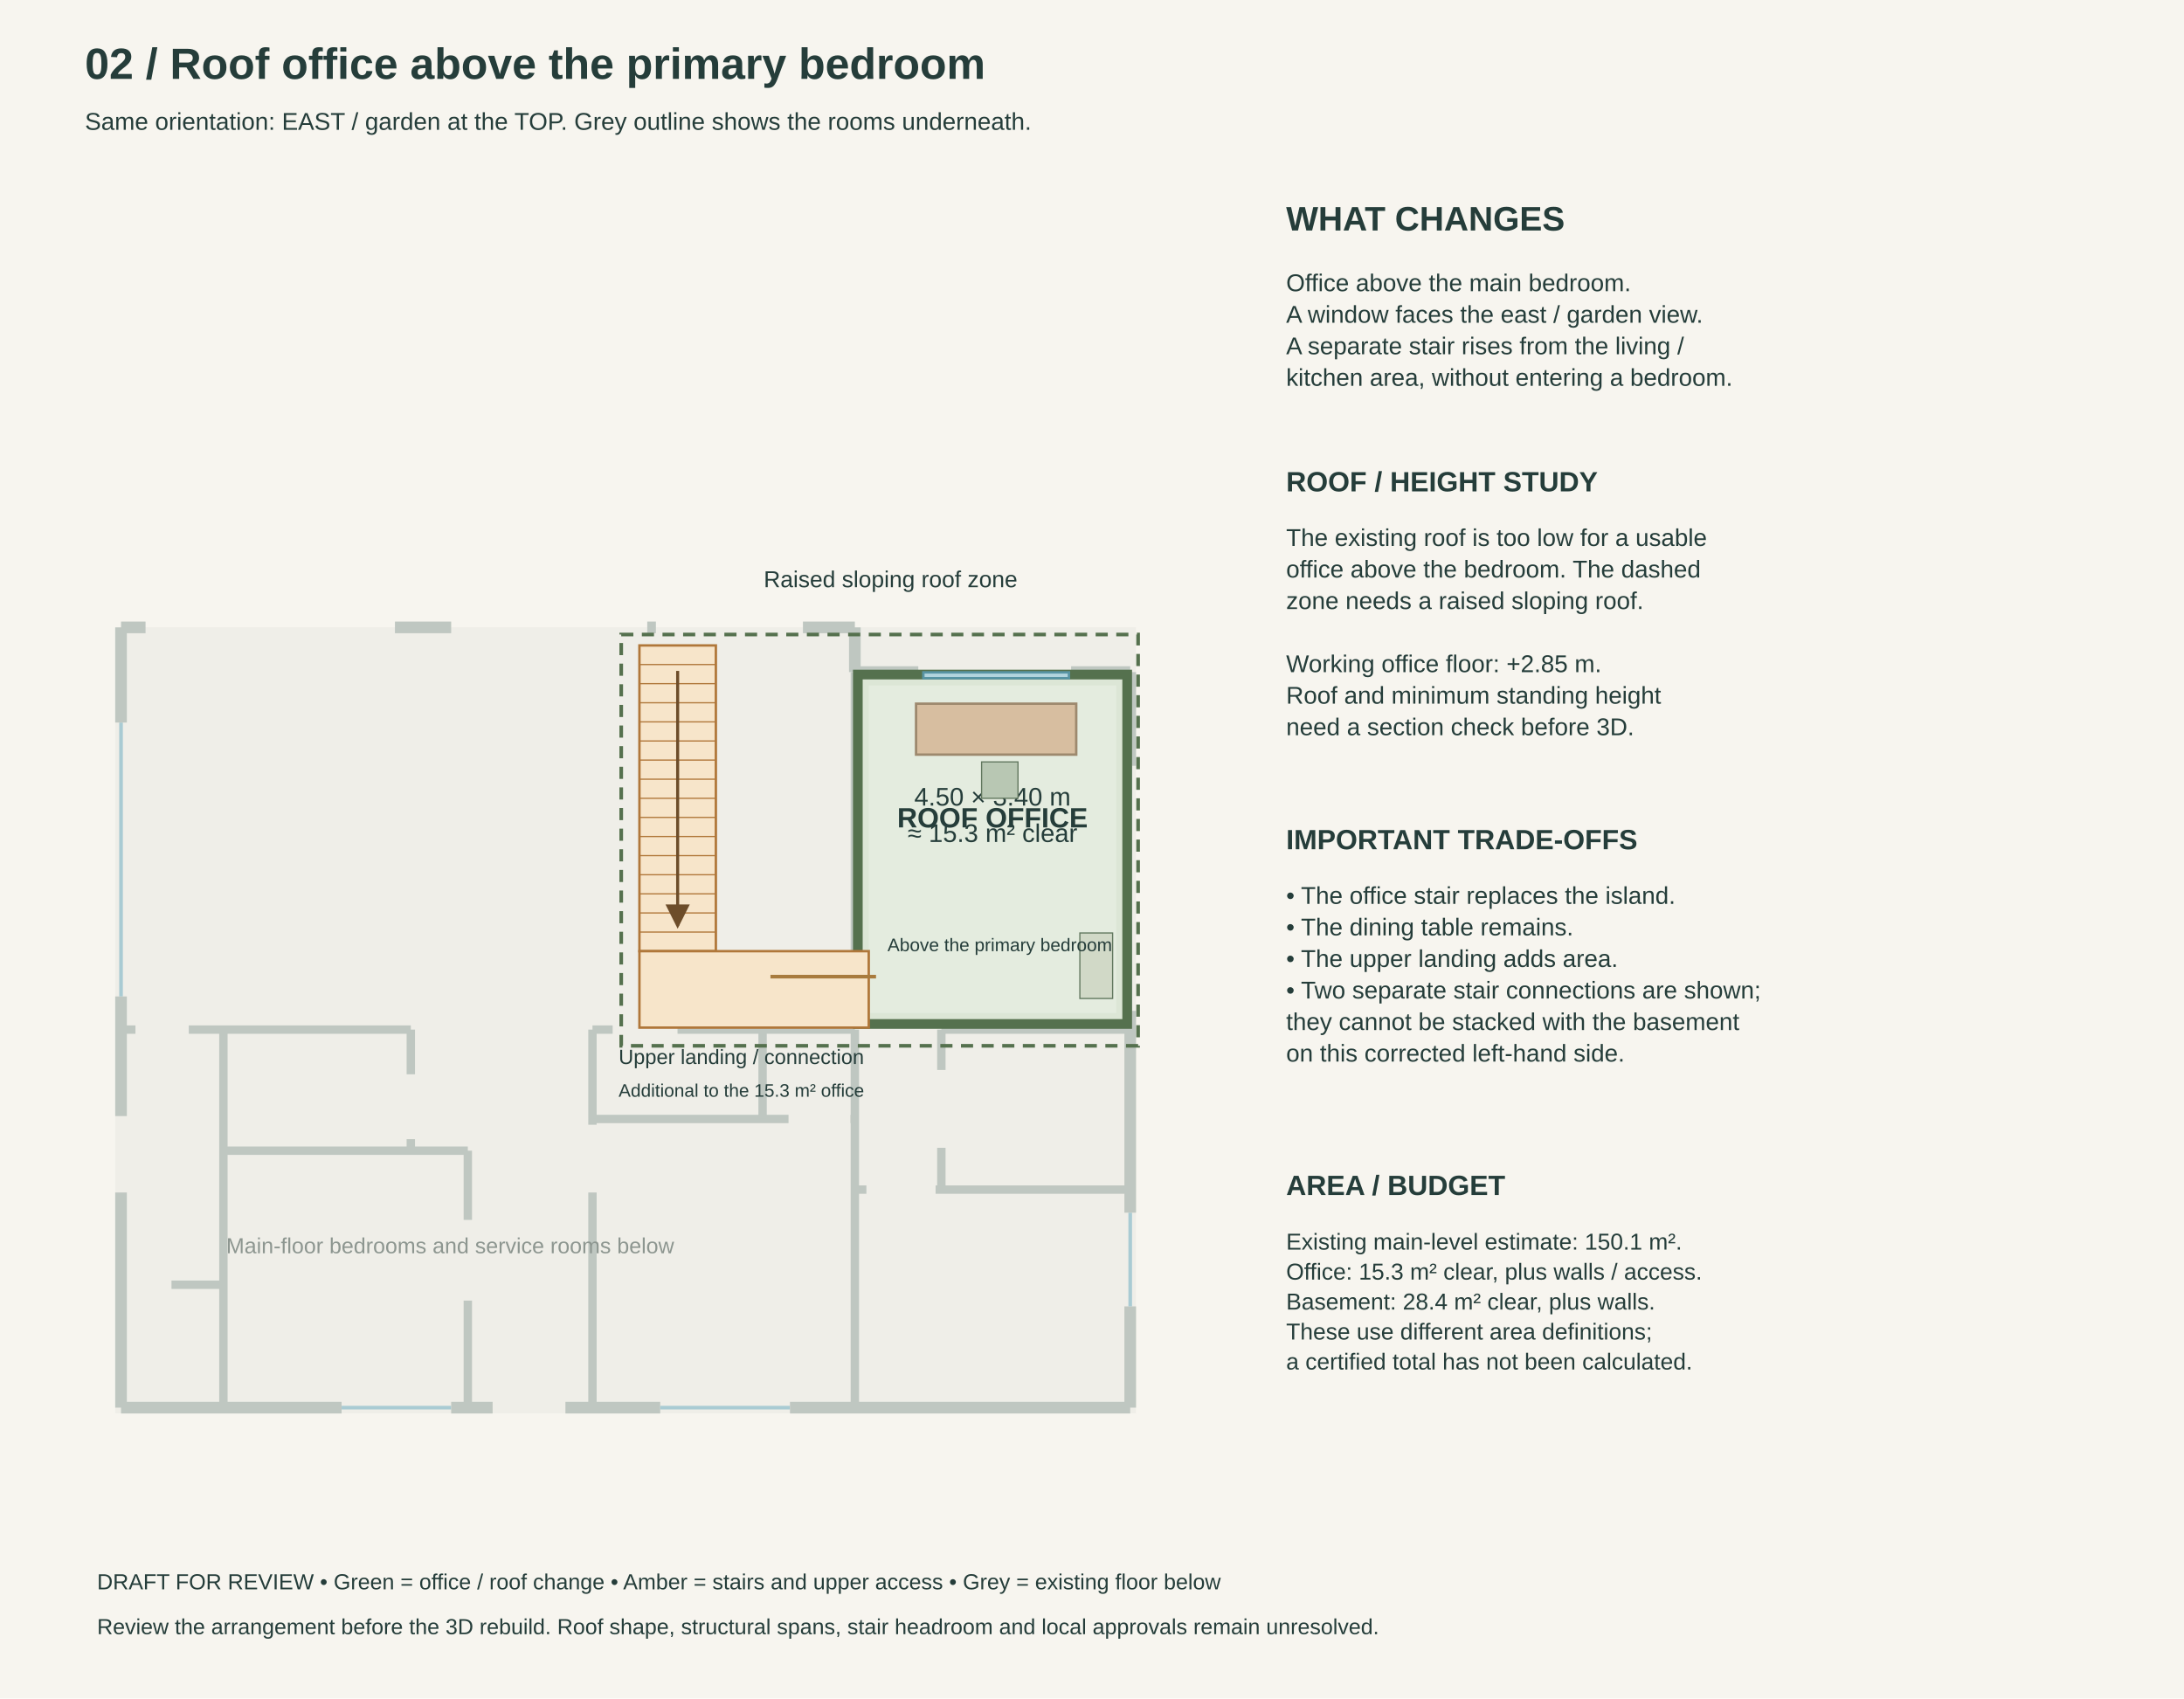
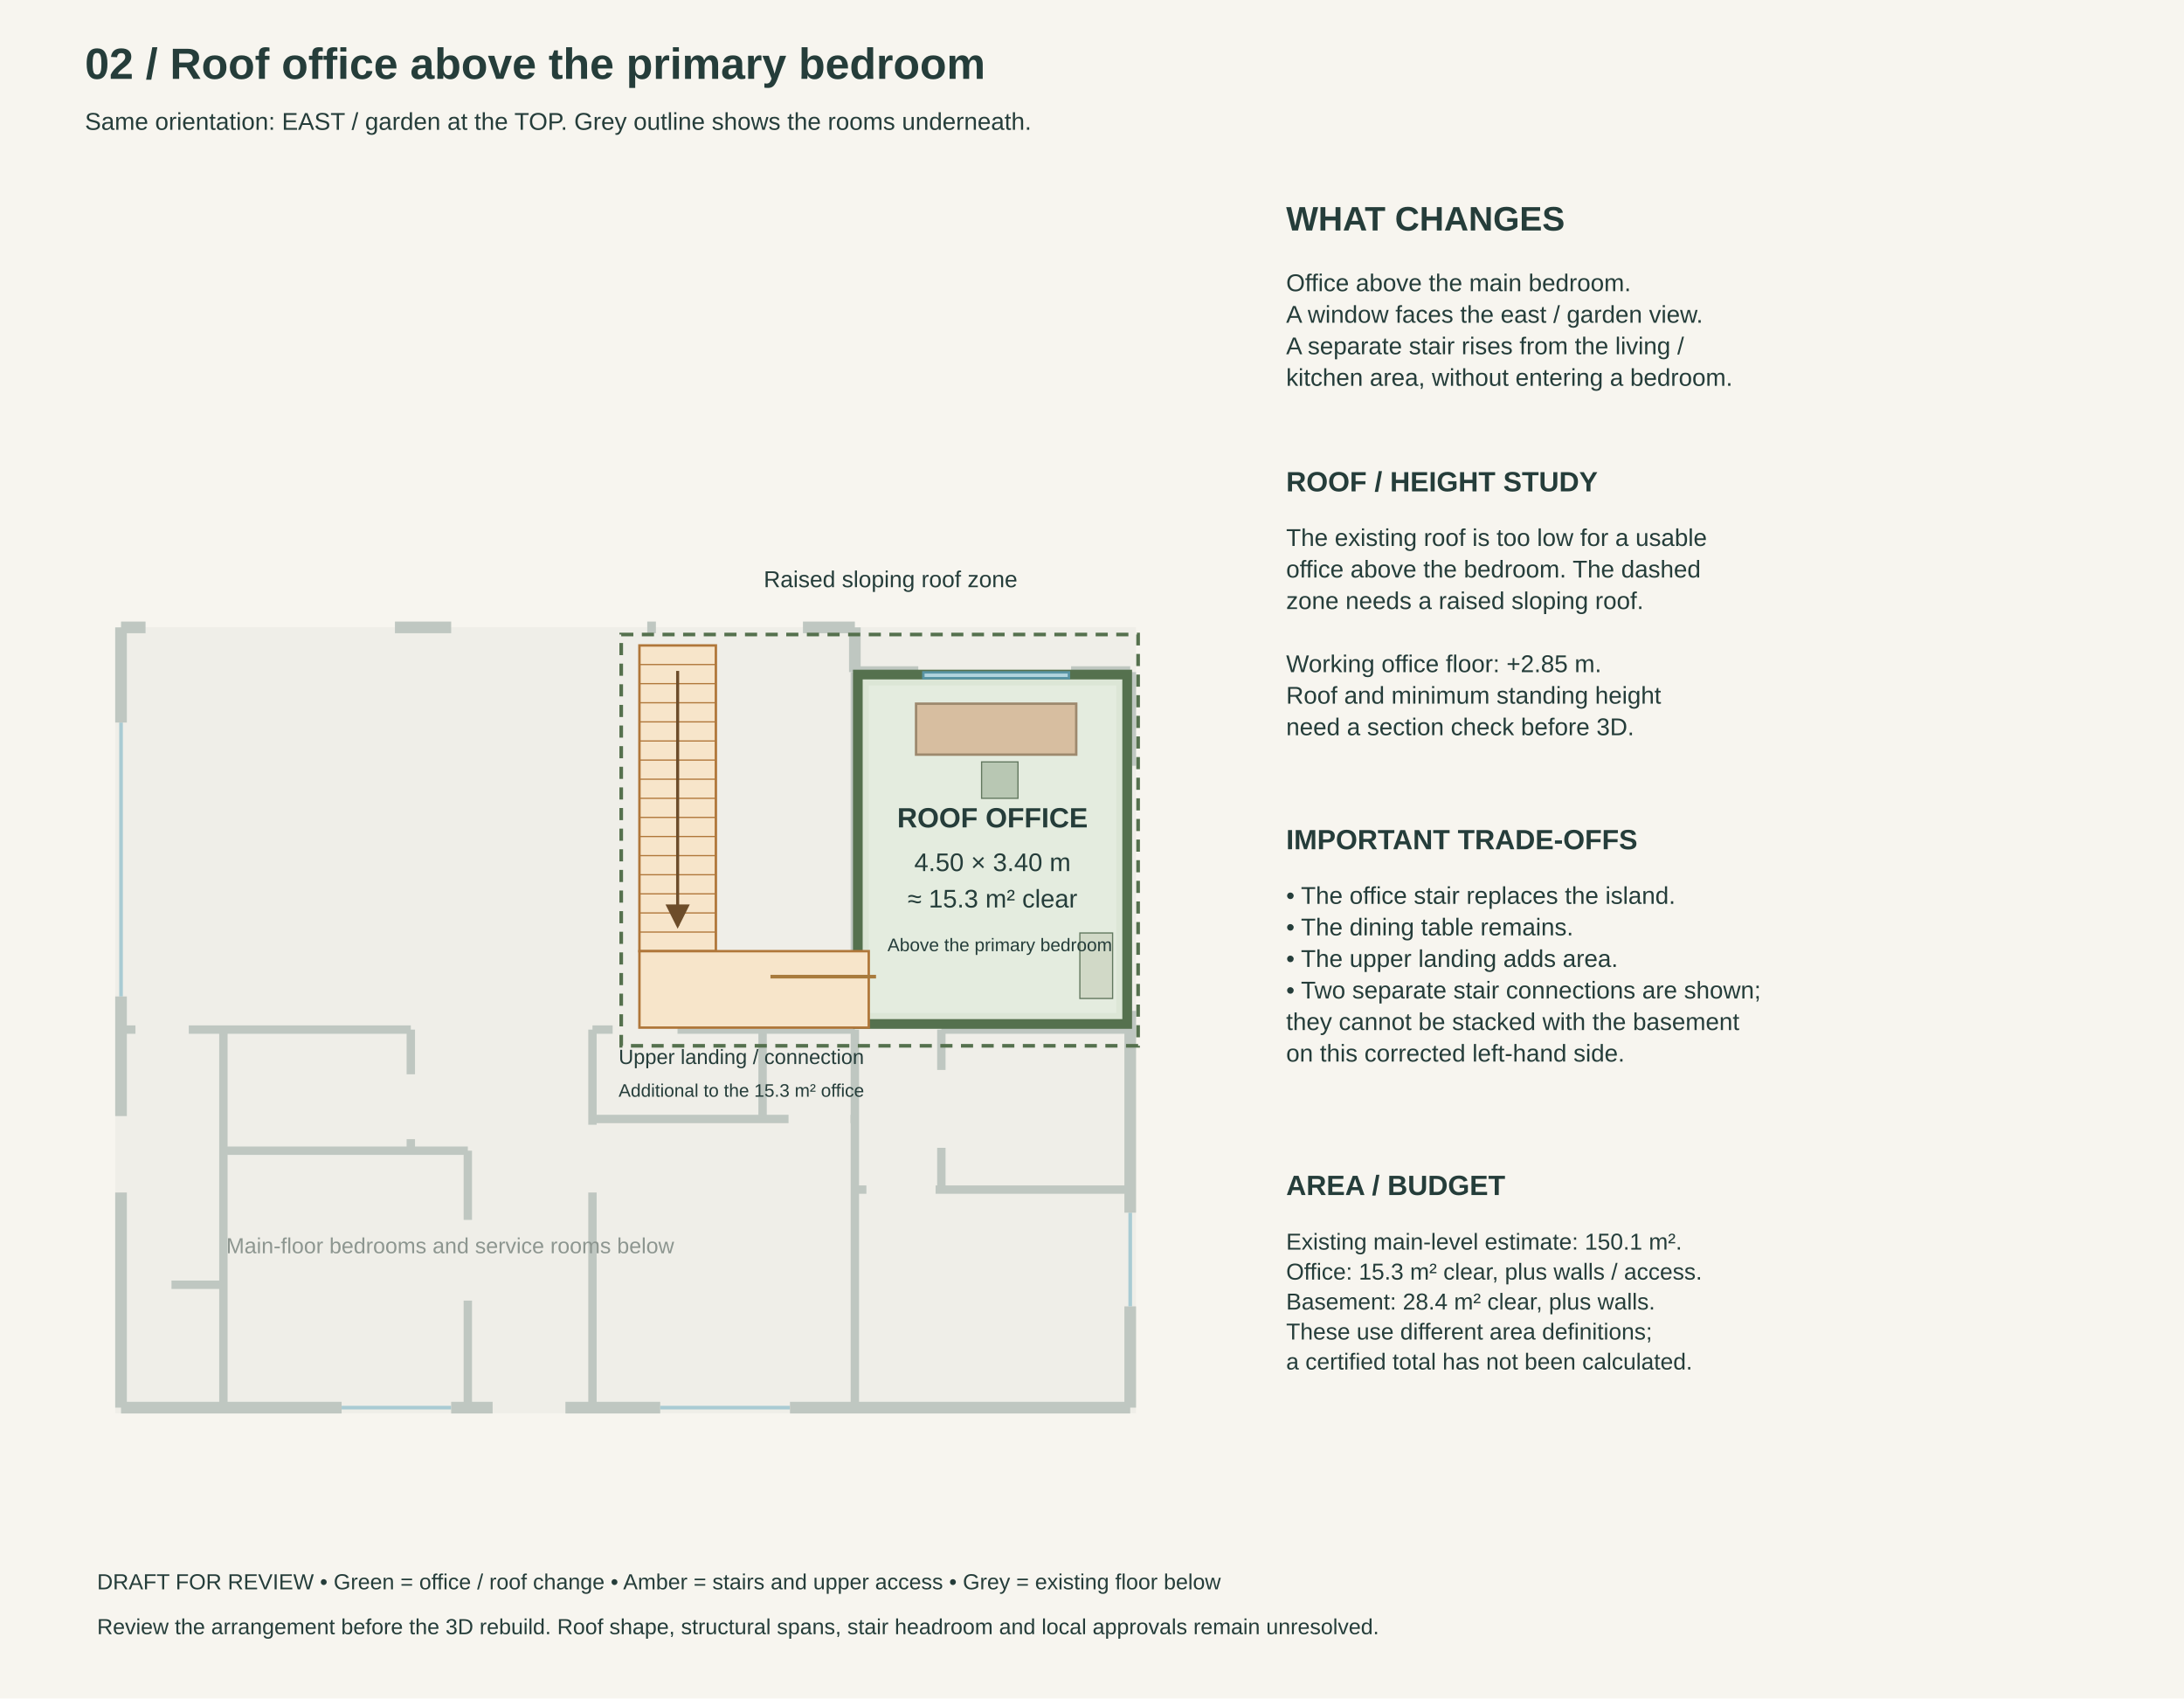
<svg xmlns="http://www.w3.org/2000/svg" width="1800" height="1400" viewBox="0 0 1800 1400">
  <defs>
    <marker id="arrow" markerWidth="8" markerHeight="8" refX="7" refY="4" orient="auto">
      <path d="M0 0 L8 4 L0 8Z" fill="#6d4d2a" />
    </marker>
  </defs>
  <g font-family="Arial, sans-serif">
    <rect x="0" y="0" width="1800" height="1400" fill="#f7f5ef" stroke="none" stroke-width="1" stroke-dasharray="" />
    <text x="70" y="65.0" text-anchor="start" font-size="36" font-weight="700" fill="#253d3a">02  /  Roof office above the primary bedroom</text>
    <text x="70" y="107.0" text-anchor="start" font-size="20" font-weight="400" fill="#253d3a">Same orientation: EAST / garden at the TOP. Grey outline shows the rooms underneath.</text>
    <rect x="95" y="517.0" width="841.2" height="648.0" fill="#efeee8" stroke="none" stroke-width="1" stroke-dasharray="" />
    <line x1="99.753" y1="1160.247" x2="281.548" y2="1160.247" stroke="#bfc7c1" stroke-width="9.6" stroke-dasharray="" />
    <line x1="281.548" y1="1160.247" x2="371.851" y2="1160.247" stroke="#a9cbd3" stroke-width="3" stroke-dasharray="" />
    <line x1="371.851" y1="1160.247" x2="406.014" y2="1160.247" stroke="#bfc7c1" stroke-width="9.6" stroke-dasharray="" />
    <line x1="466.014" y1="1160.247" x2="544.141" y2="1160.247" stroke="#bfc7c1" stroke-width="9.6" stroke-dasharray="" />
    <line x1="544.141" y1="1160.247" x2="651.079" y2="1160.247" stroke="#a9cbd3" stroke-width="3" stroke-dasharray="" />
    <line x1="651.079" y1="1160.247" x2="931.495" y2="1160.247" stroke="#bfc7c1" stroke-width="9.6" stroke-dasharray="" />
    <line x1="99.753" y1="1160.247" x2="99.753" y2="982.91" stroke="#bfc7c1" stroke-width="9.6" stroke-dasharray="" />
    <line x1="99.753" y1="919.935" x2="99.753" y2="821.314" stroke="#bfc7c1" stroke-width="9.6" stroke-dasharray="" />
    <line x1="99.753" y1="821.314" x2="99.753" y2="595.556" stroke="#a9cbd3" stroke-width="3" stroke-dasharray="" />
    <line x1="99.753" y1="595.556" x2="99.753" y2="517.134" stroke="#bfc7c1" stroke-width="9.6" stroke-dasharray="" />
    <line x1="931.495" y1="1160.247" x2="931.495" y2="1076.778" stroke="#bfc7c1" stroke-width="9.6" stroke-dasharray="" />
    <line x1="931.495" y1="1076.778" x2="931.495" y2="999.545" stroke="#a9cbd3" stroke-width="3" stroke-dasharray="" />
    <line x1="931.495" y1="999.545" x2="931.495" y2="833.196" stroke="#bfc7c1" stroke-width="9.6" stroke-dasharray="" />
    <line x1="931.495" y1="833.196" x2="931.495" y2="631.202" stroke="#a9cbd3" stroke-width="3" stroke-dasharray="" />
    <line x1="931.495" y1="631.202" x2="931.495" y2="553.969" stroke="#bfc7c1" stroke-width="9.6" stroke-dasharray="" />
    <line x1="99.753" y1="517.134" x2="119.952" y2="517.134" stroke="#bfc7c1" stroke-width="9.6" stroke-dasharray="" />
    <line x1="325.511" y1="517.134" x2="371.851" y2="517.134" stroke="#bfc7c1" stroke-width="9.6" stroke-dasharray="" />
    <line x1="533.447" y1="517.134" x2="540.576" y2="517.134" stroke="#bfc7c1" stroke-width="9.6" stroke-dasharray="" />
    <line x1="661.773" y1="517.134" x2="704.548" y2="517.134" stroke="#bfc7c1" stroke-width="9.6" stroke-dasharray="" />
    <line x1="704.548" y1="553.969" x2="756.829" y2="553.969" stroke="#bfc7c1" stroke-width="9.6" stroke-dasharray="" />
    <line x1="882.779" y1="553.969" x2="931.495" y2="553.969" stroke="#bfc7c1" stroke-width="9.6" stroke-dasharray="" />
    <line x1="704.548" y1="553.969" x2="704.548" y2="517.134" stroke="#bfc7c1" stroke-width="9.6" stroke-dasharray="" />
    <line x1="184.115" y1="1160.247" x2="184.115" y2="848.643" stroke="#bfc7c1" stroke-width="6.9" stroke-dasharray="" />
    <line x1="99.753" y1="1058.955" x2="99.753" y2="1058.955" stroke="#bfc7c1" stroke-width="6.9" stroke-dasharray="" />
    <line x1="141.34" y1="1058.955" x2="184.115" y2="1058.955" stroke="#bfc7c1" stroke-width="6.9" stroke-dasharray="" />
    <line x1="385.567" y1="1160.247" x2="385.567" y2="1072.025" stroke="#bfc7c1" stroke-width="6.9" stroke-dasharray="" />
    <line x1="385.567" y1="1005.486" x2="385.567" y2="948.452" stroke="#bfc7c1" stroke-width="6.9" stroke-dasharray="" />
    <line x1="184.115" y1="948.452" x2="385.567" y2="948.452" stroke="#bfc7c1" stroke-width="6.9" stroke-dasharray="" />
    <line x1="338.582" y1="948.452" x2="338.582" y2="938.946" stroke="#bfc7c1" stroke-width="6.9" stroke-dasharray="" />
    <line x1="338.582" y1="885.477" x2="338.582" y2="848.643" stroke="#bfc7c1" stroke-width="6.9" stroke-dasharray="" />
    <line x1="99.753" y1="848.643" x2="111.635" y2="848.643" stroke="#bfc7c1" stroke-width="6.9" stroke-dasharray="" />
    <line x1="155.598" y1="848.643" x2="338.582" y2="848.643" stroke="#bfc7c1" stroke-width="6.9" stroke-dasharray="" />
    <line x1="488.295" y1="1160.247" x2="488.295" y2="982.91" stroke="#bfc7c1" stroke-width="6.9" stroke-dasharray="" />
    <line x1="488.295" y1="927.064" x2="488.295" y2="922.312" stroke="#bfc7c1" stroke-width="6.9" stroke-dasharray="" />
    <line x1="488.295" y1="922.312" x2="649.891" y2="922.312" stroke="#bfc7c1" stroke-width="6.9" stroke-dasharray="" />
    <line x1="700.984" y1="922.312" x2="704.548" y2="922.312" stroke="#bfc7c1" stroke-width="6.9" stroke-dasharray="" />
    <line x1="488.295" y1="922.312" x2="488.295" y2="848.643" stroke="#bfc7c1" stroke-width="6.9" stroke-dasharray="" />
    <line x1="488.295" y1="848.643" x2="504.93" y2="848.643" stroke="#bfc7c1" stroke-width="6.9" stroke-dasharray="" />
    <line x1="558.399" y1="848.643" x2="704.548" y2="848.643" stroke="#bfc7c1" stroke-width="6.9" stroke-dasharray="" />
    <line x1="628.503" y1="922.312" x2="628.503" y2="848.643" stroke="#bfc7c1" stroke-width="6.9" stroke-dasharray="" />
    <line x1="704.548" y1="1160.247" x2="704.548" y2="848.643" stroke="#bfc7c1" stroke-width="6.9" stroke-dasharray="" />
    <line x1="704.548" y1="788.045" x2="704.548" y2="553.969" stroke="#bfc7c1" stroke-width="6.9" stroke-dasharray="" />
    <line x1="704.548" y1="980.534" x2="714.054" y2="980.534" stroke="#bfc7c1" stroke-width="6.9" stroke-dasharray="" />
    <line x1="771.088" y1="980.534" x2="931.495" y2="980.534" stroke="#bfc7c1" stroke-width="6.9" stroke-dasharray="" />
    <line x1="775.841" y1="848.643" x2="931.495" y2="848.643" stroke="#bfc7c1" stroke-width="6.9" stroke-dasharray="" />
    <line x1="775.841" y1="980.534" x2="775.841" y2="946.076" stroke="#bfc7c1" stroke-width="6.9" stroke-dasharray="" />
    <line x1="775.841" y1="881.913" x2="775.841" y2="848.643" stroke="#bfc7c1" stroke-width="6.9" stroke-dasharray="" />
    <rect x="707.0" y="556.0" width="222" height="288" fill="#dce6d6" stroke="#55714e" stroke-width="8" stroke-dasharray="" />
    <rect x="716.0" y="565.0" width="204" height="270.0" fill="#e4ecdf" stroke="none" stroke-width="1" stroke-dasharray="" />
    <rect x="761.0" y="554.2" width="120.0" height="4.8" fill="#b2d4de" stroke="#5894a4" stroke-width="2" stroke-dasharray="" />
    <text x="818.0" y="682.0" text-anchor="middle" font-size="23" font-weight="700" fill="#253d3a">ROOF OFFICE</text>
-     <text x="818.0" y="664.0" text-anchor="middle" font-size="21" font-weight="400" fill="#253d3a">4.50 × 3.40 m</text>
-     <text x="818.0" y="694.0" text-anchor="middle" font-size="21" font-weight="400" fill="#253d3a">≈ 15.3 m² clear</text>
+     <text x="818.0" y="718.0" text-anchor="middle" font-size="21" font-weight="400" fill="#253d3a">4.50 × 3.40 m</text>
+     <text x="818.0" y="748.0" text-anchor="middle" font-size="21" font-weight="400" fill="#253d3a">≈ 15.3 m² clear</text>
    <rect x="755.0" y="580.0" width="132" height="42" fill="#d7bea0" stroke="#9d896e" stroke-width="2" stroke-dasharray="" />
    <rect x="809.0" y="628.0" width="30.0" height="30.0" fill="#b8c7b3" stroke="#61775e" stroke-width="1" stroke-dasharray="" />
    <rect x="890.0" y="769.0" width="27" height="54" fill="#d1d9c7" stroke="#61775e" stroke-width="1" stroke-dasharray="" />
    <text x="824.0" y="784.0" text-anchor="middle" font-size="15" font-weight="400" fill="#253d3a">Above the primary bedroom</text>
    <rect x="527.0" y="532.0" width="63" height="252.0" fill="#f7e5ca" stroke="#b0773a" stroke-width="2" stroke-dasharray="" />
    <line x1="527.0" y1="547.75" x2="590.0" y2="547.75" stroke="#b0773a" stroke-width="1" stroke-dasharray="" />
    <line x1="527.0" y1="563.5" x2="590.0" y2="563.5" stroke="#b0773a" stroke-width="1" stroke-dasharray="" />
    <line x1="527.0" y1="579.25" x2="590.0" y2="579.25" stroke="#b0773a" stroke-width="1" stroke-dasharray="" />
    <line x1="527.0" y1="595.0" x2="590.0" y2="595.0" stroke="#b0773a" stroke-width="1" stroke-dasharray="" />
    <line x1="527.0" y1="610.75" x2="590.0" y2="610.75" stroke="#b0773a" stroke-width="1" stroke-dasharray="" />
    <line x1="527.0" y1="626.5" x2="590.0" y2="626.5" stroke="#b0773a" stroke-width="1" stroke-dasharray="" />
    <line x1="527.0" y1="642.25" x2="590.0" y2="642.25" stroke="#b0773a" stroke-width="1" stroke-dasharray="" />
    <line x1="527.0" y1="658.0" x2="590.0" y2="658.0" stroke="#b0773a" stroke-width="1" stroke-dasharray="" />
    <line x1="527.0" y1="673.75" x2="590.0" y2="673.75" stroke="#b0773a" stroke-width="1" stroke-dasharray="" />
    <line x1="527.0" y1="689.5" x2="590.0" y2="689.5" stroke="#b0773a" stroke-width="1" stroke-dasharray="" />
    <line x1="527.0" y1="705.25" x2="590.0" y2="705.25" stroke="#b0773a" stroke-width="1" stroke-dasharray="" />
    <line x1="527.0" y1="721" x2="590.0" y2="721" stroke="#b0773a" stroke-width="1" stroke-dasharray="" />
    <line x1="527.0" y1="736.75" x2="590.0" y2="736.75" stroke="#b0773a" stroke-width="1" stroke-dasharray="" />
    <line x1="527.0" y1="752.5" x2="590.0" y2="752.5" stroke="#b0773a" stroke-width="1" stroke-dasharray="" />
    <line x1="527.0" y1="768.25" x2="590.0" y2="768.25" stroke="#b0773a" stroke-width="1" stroke-dasharray="" />
    <path d="M558.5,553.0 L558.5,763.0" stroke="#6d4d2a" stroke-width="2.5" marker-end="url(#arrow)" />
    <rect x="527.0" y="784.0" width="189" height="63" fill="#f7e5ca" stroke="#b0773a" stroke-width="2" stroke-dasharray="" />
    <text x="611.0" y="877.0" text-anchor="middle" font-size="17" font-weight="400" fill="#253d3a">Upper landing / connection</text>
    <text x="611.0" y="904.0" text-anchor="middle" font-size="15" font-weight="400" fill="#253d3a">Additional to the 15.3 m² office</text>
    <line x1="635.0" y1="805.0" x2="722.0" y2="805.0" stroke="#a87b3d" stroke-width="3" stroke-dasharray="" />
    <rect x="512.0" y="523.0" width="426" height="339.0" fill="none" stroke="#55714e" stroke-width="3" stroke-dasharray="10 7" />
    <text x="734.0" y="484.0" text-anchor="middle" font-size="19" font-weight="400" fill="#253d3a">Raised sloping roof zone</text>
    <text x="371.0" y="1033.0" text-anchor="middle" font-size="18" font-weight="400" fill="#8d9690">Main-floor bedrooms and service rooms below</text>
    <text x="1060" y="190.0" text-anchor="start" font-size="28" font-weight="700" fill="#253d3a">WHAT CHANGES</text>
    <text x="1060" y="240.0" text-anchor="start" font-size="20" font-weight="400" fill="#253d3a">Office above the main bedroom.</text>
    <text x="1060" y="266.0" text-anchor="start" font-size="20" font-weight="400" fill="#253d3a">A window faces the east / garden view.</text>
    <text x="1060" y="292.0" text-anchor="start" font-size="20" font-weight="400" fill="#253d3a">A separate stair rises from the living /</text>
    <text x="1060" y="318.0" text-anchor="start" font-size="20" font-weight="400" fill="#253d3a">kitchen area, without entering a bedroom.</text>
    <text x="1060" y="405.0" text-anchor="start" font-size="23" font-weight="700" fill="#253d3a">ROOF / HEIGHT STUDY</text>
    <text x="1060" y="450.0" text-anchor="start" font-size="20" font-weight="400" fill="#253d3a">The existing roof is too low for a usable</text>
    <text x="1060" y="476.0" text-anchor="start" font-size="20" font-weight="400" fill="#253d3a">office above the bedroom. The dashed</text>
    <text x="1060" y="502.0" text-anchor="start" font-size="20" font-weight="400" fill="#253d3a">zone needs a raised sloping roof.</text>
    <text x="1060" y="528.0" text-anchor="start" font-size="20" font-weight="400" fill="#253d3a" />
    <text x="1060" y="554.0" text-anchor="start" font-size="20" font-weight="400" fill="#253d3a">Working office floor: +2.85 m.</text>
    <text x="1060" y="580.0" text-anchor="start" font-size="20" font-weight="400" fill="#253d3a">Roof and minimum standing height</text>
    <text x="1060" y="606.0" text-anchor="start" font-size="20" font-weight="400" fill="#253d3a">need a section check before 3D.</text>
    <text x="1060" y="700.0" text-anchor="start" font-size="23" font-weight="700" fill="#253d3a">IMPORTANT TRADE-OFFS</text>
    <text x="1060" y="745.0" text-anchor="start" font-size="20" font-weight="400" fill="#253d3a">• The office stair replaces the island.</text>
    <text x="1060" y="771.0" text-anchor="start" font-size="20" font-weight="400" fill="#253d3a">• The dining table remains.</text>
    <text x="1060" y="797.0" text-anchor="start" font-size="20" font-weight="400" fill="#253d3a">• The upper landing adds area.</text>
    <text x="1060" y="823.0" text-anchor="start" font-size="20" font-weight="400" fill="#253d3a">• Two separate stair connections are shown;</text>
    <text x="1060" y="849.0" text-anchor="start" font-size="20" font-weight="400" fill="#253d3a">  they cannot be stacked with the basement</text>
    <text x="1060" y="875.0" text-anchor="start" font-size="20" font-weight="400" fill="#253d3a">  on this corrected left-hand side.</text>
    <text x="1060" y="985.0" text-anchor="start" font-size="23" font-weight="700" fill="#253d3a">AREA / BUDGET</text>
    <text x="1060" y="1030.0" text-anchor="start" font-size="19" font-weight="400" fill="#253d3a">Existing main-level estimate: 150.1 m².</text>
    <text x="1060" y="1054.7" text-anchor="start" font-size="19" font-weight="400" fill="#253d3a">Office: 15.3 m² clear, plus walls / access.</text>
    <text x="1060" y="1079.4" text-anchor="start" font-size="19" font-weight="400" fill="#253d3a">Basement: 28.4 m² clear, plus walls.</text>
    <text x="1060" y="1104.1" text-anchor="start" font-size="19" font-weight="400" fill="#253d3a">These use different area definitions;</text>
    <text x="1060" y="1128.8" text-anchor="start" font-size="19" font-weight="400" fill="#253d3a">a certified total has not been calculated.</text>
    <text x="80" y="1310.0" text-anchor="start" font-size="18" font-weight="400" fill="#253d3a">DRAFT FOR REVIEW  •  Green = office / roof change  •  Amber = stairs and upper access  •  Grey = existing floor below</text>
    <text x="80" y="1347.0" text-anchor="start" font-size="18" font-weight="400" fill="#253d3a">Review the arrangement before the 3D rebuild. Roof shape, structural spans, stair headroom and local approvals remain unresolved.</text>
  </g>
</svg>
